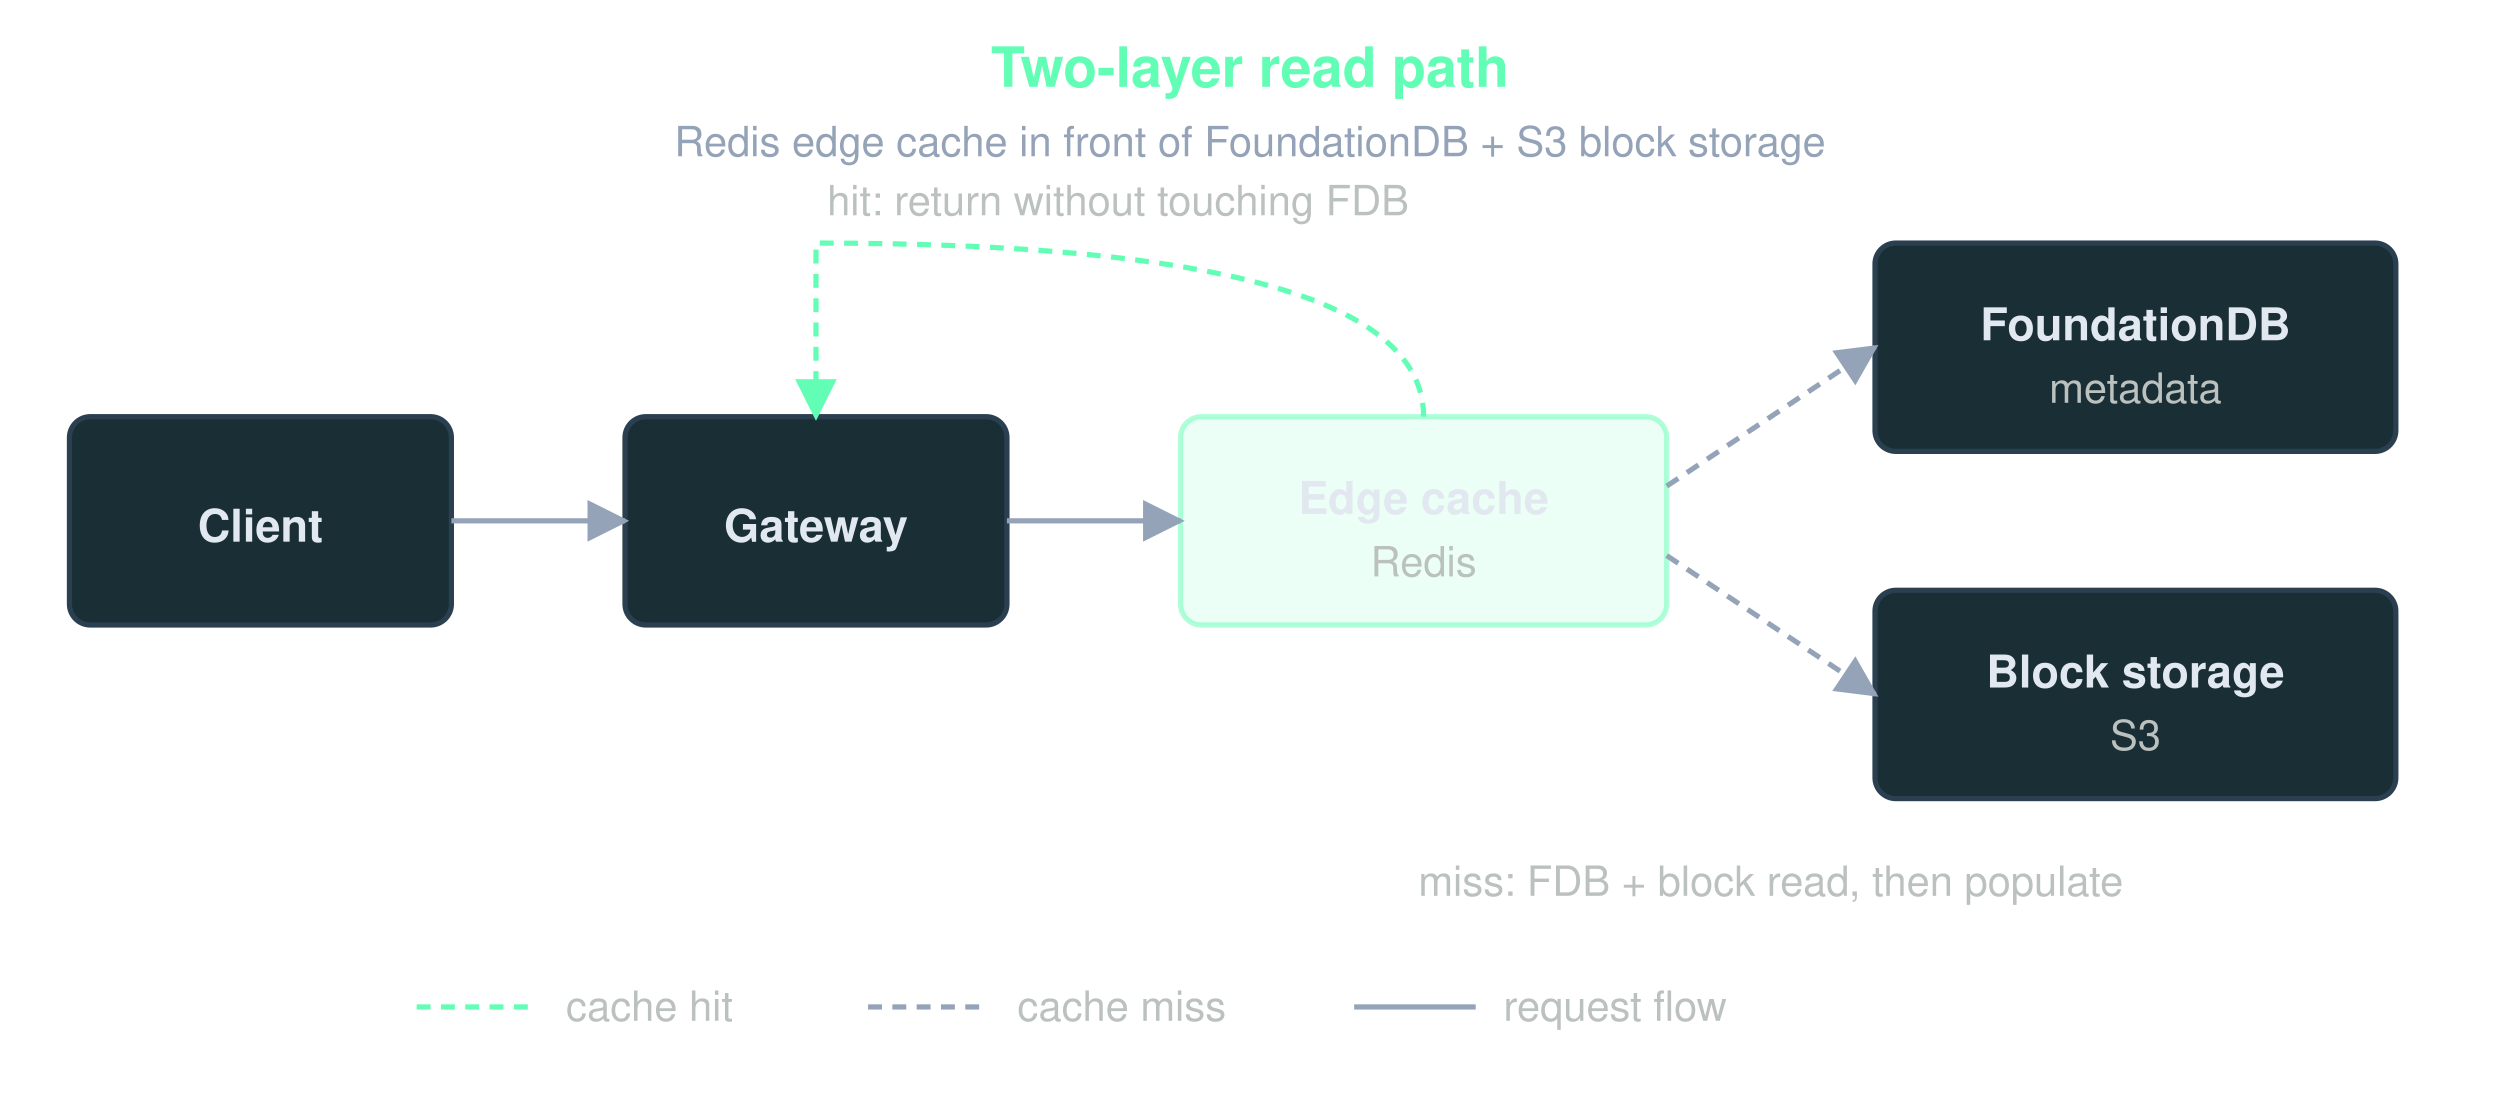
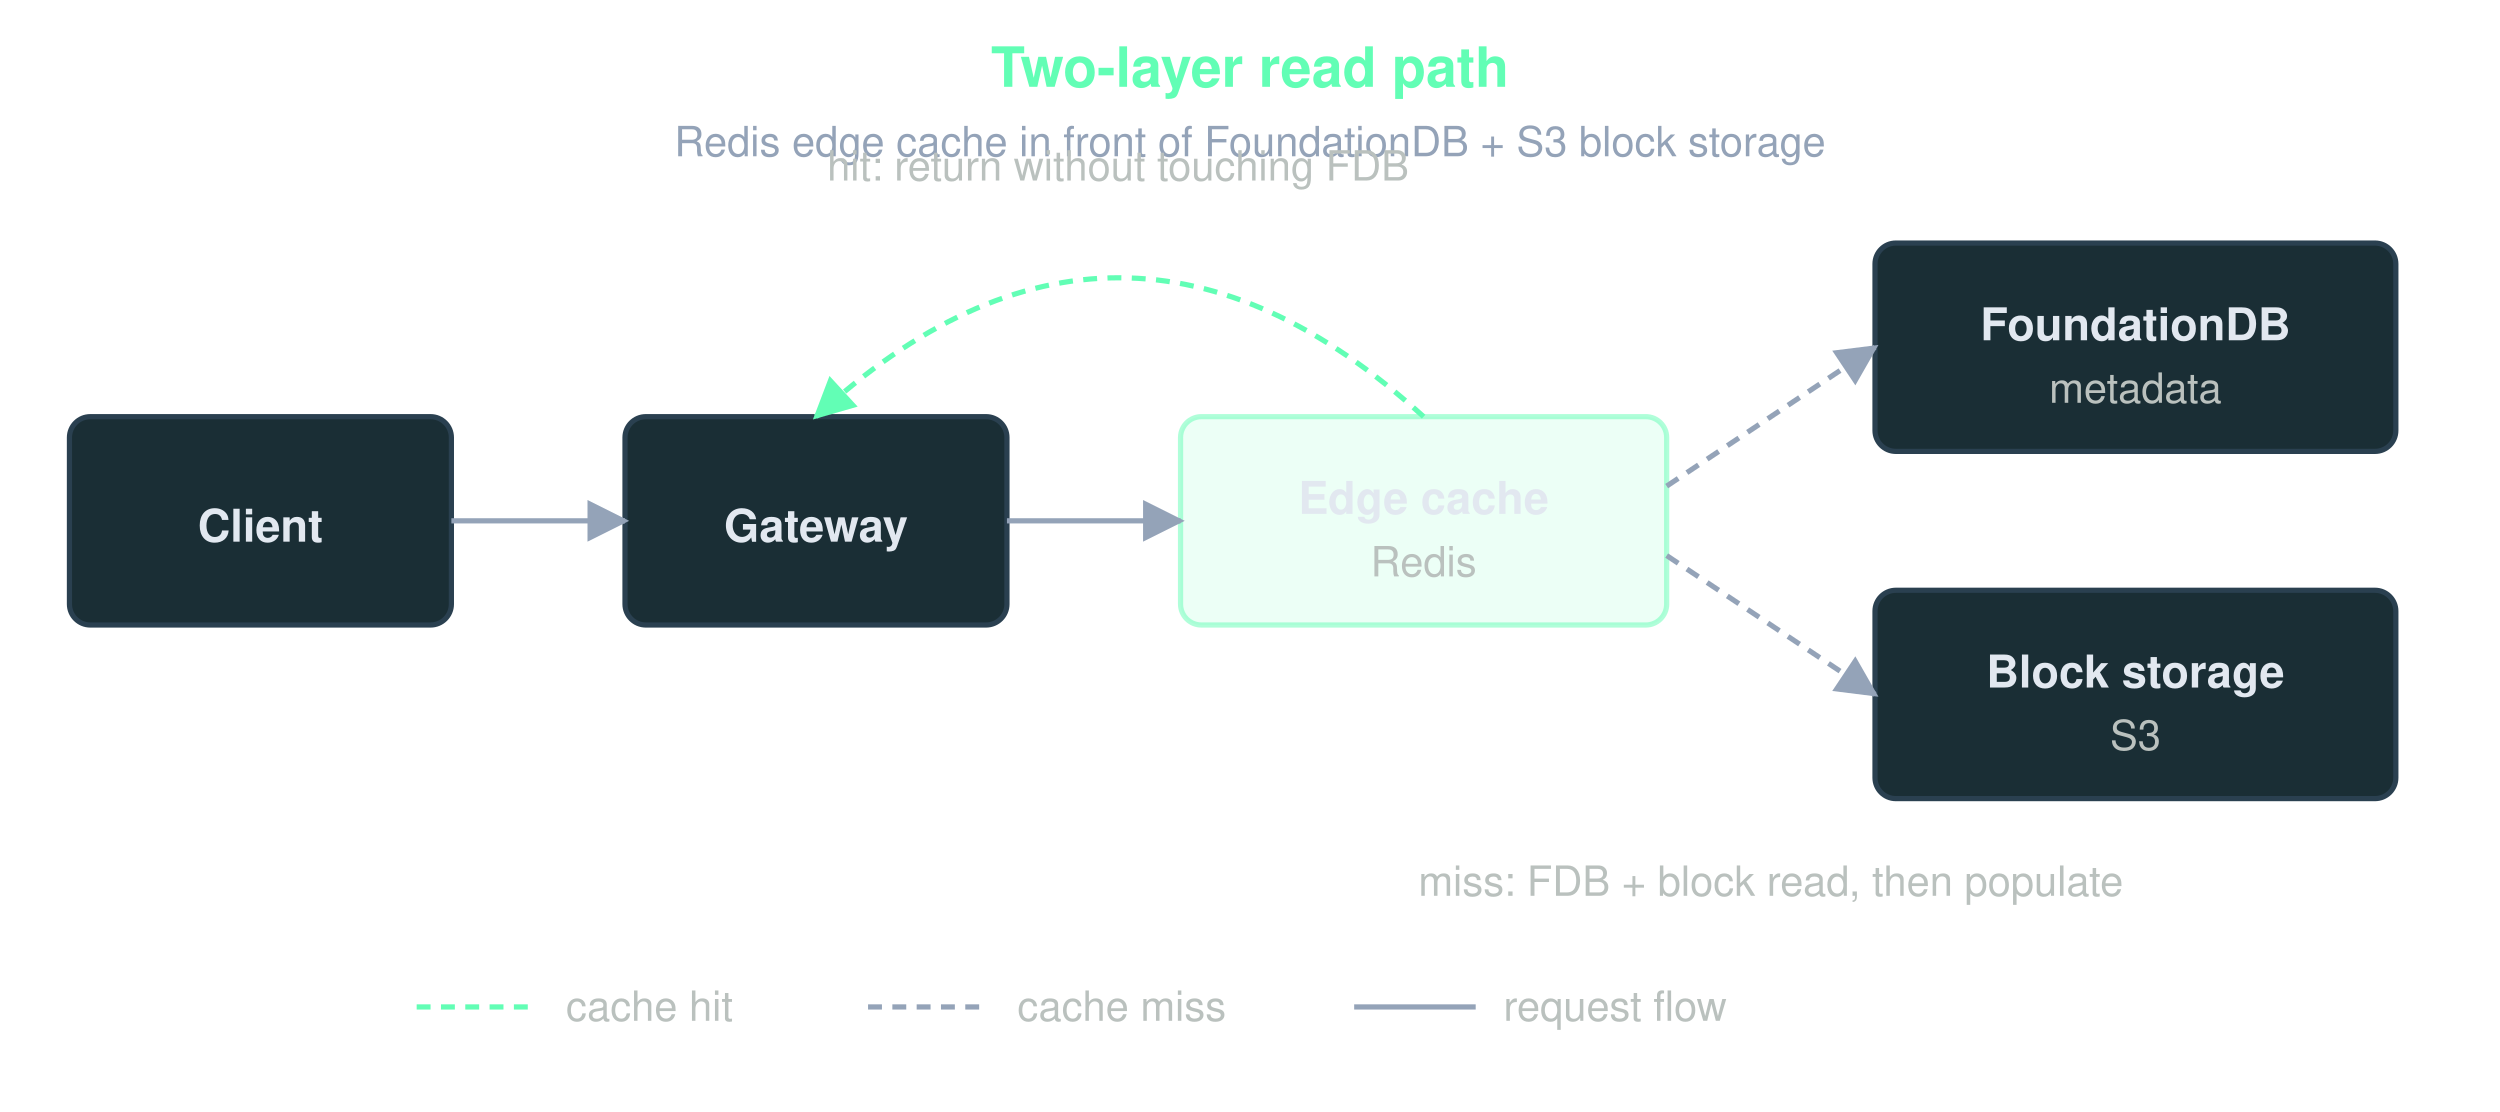
<svg xmlns="http://www.w3.org/2000/svg" viewBox="0 0 720 320" width="720" height="320" style="background: transparent">
  <style>
    text {
      font-family: "Hanken Grotesk", system-ui, -apple-system, "Segoe UI",
        Helvetica, Arial, sans-serif;
    }
    .title { font-size: 16px; fill: #62feb5; font-weight: 600; }
    .sub { font-size: 12px; fill: #94a3b8; }
    .label { font-size: 13px; fill: #e2e8f0; font-weight: 600; }
    .small { font-size: 12px; fill: #bac1be; }
    .node { rx: 6; ry: 6; fill: #1a2e35; stroke: #2a4050; stroke-width: 1.5; }
    .accent { rx: 6; ry: 6; fill: rgba(98, 254, 181, 0.12); stroke: rgba(98, 254, 181, 0.5); stroke-width: 1.5; }
  </style>
  <text x="360" y="25" text-anchor="middle" class="title">Two-layer read path</text>
  <text x="360" y="45" text-anchor="middle" class="sub">Redis edge cache in front of FoundationDB + S3 block storage</text>
  <rect x="20" y="120" width="110" height="60" class="node" />
  <text x="75" y="156" text-anchor="middle" class="label">Client</text>
  <rect x="180" y="120" width="110" height="60" class="node" />
  <text x="235" y="156" text-anchor="middle" class="label">Gateway</text>
  <rect x="340" y="120" width="140" height="60" class="accent" />
  <text x="410" y="148" text-anchor="middle" class="label">Edge cache</text>
  <text x="410" y="166" text-anchor="middle" class="small">Redis</text>
  <rect x="540" y="70" width="150" height="60" class="node" />
  <text x="615" y="98" text-anchor="middle" class="label">FoundationDB</text>
  <text x="615" y="116" text-anchor="middle" class="small">metadata</text>
  <rect x="540" y="170" width="150" height="60" class="node" />
  <text x="615" y="198" text-anchor="middle" class="label">Block storage</text>
  <text x="615" y="216" text-anchor="middle" class="small">S3</text>
  <defs>
    <marker id="arr" viewBox="0 0 10 10" refX="9" refY="5" markerWidth="8" markerHeight="8" orient="auto-start-reverse">
      <path d="M0,0 L10,5 L0,10 Z" fill="#94a3b8" />
    </marker>
    <marker id="arrg" viewBox="0 0 10 10" refX="9" refY="5" markerWidth="8" markerHeight="8" orient="auto-start-reverse">
      <path d="M0,0 L10,5 L0,10 Z" fill="#62feb5" />
    </marker>
  </defs>
  <line x1="130" y1="150" x2="180" y2="150" stroke="#94a3b8" stroke-width="1.5" marker-end="url(#arr)" />
  <line x1="290" y1="150" x2="340" y2="150" stroke="#94a3b8" stroke-width="1.5" marker-end="url(#arr)" />
-   <path d="M 410 120 Q 410 70 235 70 Q 235 70 235 120" fill="none" stroke="#62feb5" stroke-width="1.5" stroke-dasharray="4 3" marker-end="url(#arrg)" />
-   <text x="322" y="62" text-anchor="middle" class="small" fill="#62feb5">hit: return without touching FDB</text>
+   <path d="M 410 120 Q 322 40 235 120" fill="none" stroke="#62feb5" stroke-width="1.5" stroke-dasharray="4 3" marker-end="url(#arrg)" />
+   <text x="322" y="52" text-anchor="middle" class="small" fill="#62feb5">hit: return without touching FDB</text>
  <line x1="480" y1="140" x2="540" y2="100" stroke="#94a3b8" stroke-width="1.5" stroke-dasharray="4 3" marker-end="url(#arr)" />
  <line x1="480" y1="160" x2="540" y2="200" stroke="#94a3b8" stroke-width="1.5" stroke-dasharray="4 3" marker-end="url(#arr)" />
  <text x="510" y="258" text-anchor="middle" class="small">miss: FDB + block read, then populate</text>
  <line x1="120" y1="290" x2="155" y2="290" stroke="#62feb5" stroke-width="1.5" stroke-dasharray="4 3" />
  <text x="163" y="294" class="small" fill="#62feb5">cache hit</text>
  <line x1="250" y1="290" x2="285" y2="290" stroke="#94a3b8" stroke-width="1.5" stroke-dasharray="4 3" />
  <text x="293" y="294" class="small">cache miss</text>
  <line x1="390" y1="290" x2="425" y2="290" stroke="#94a3b8" stroke-width="1.5" />
  <text x="433" y="294" class="small">request flow</text>
</svg>
